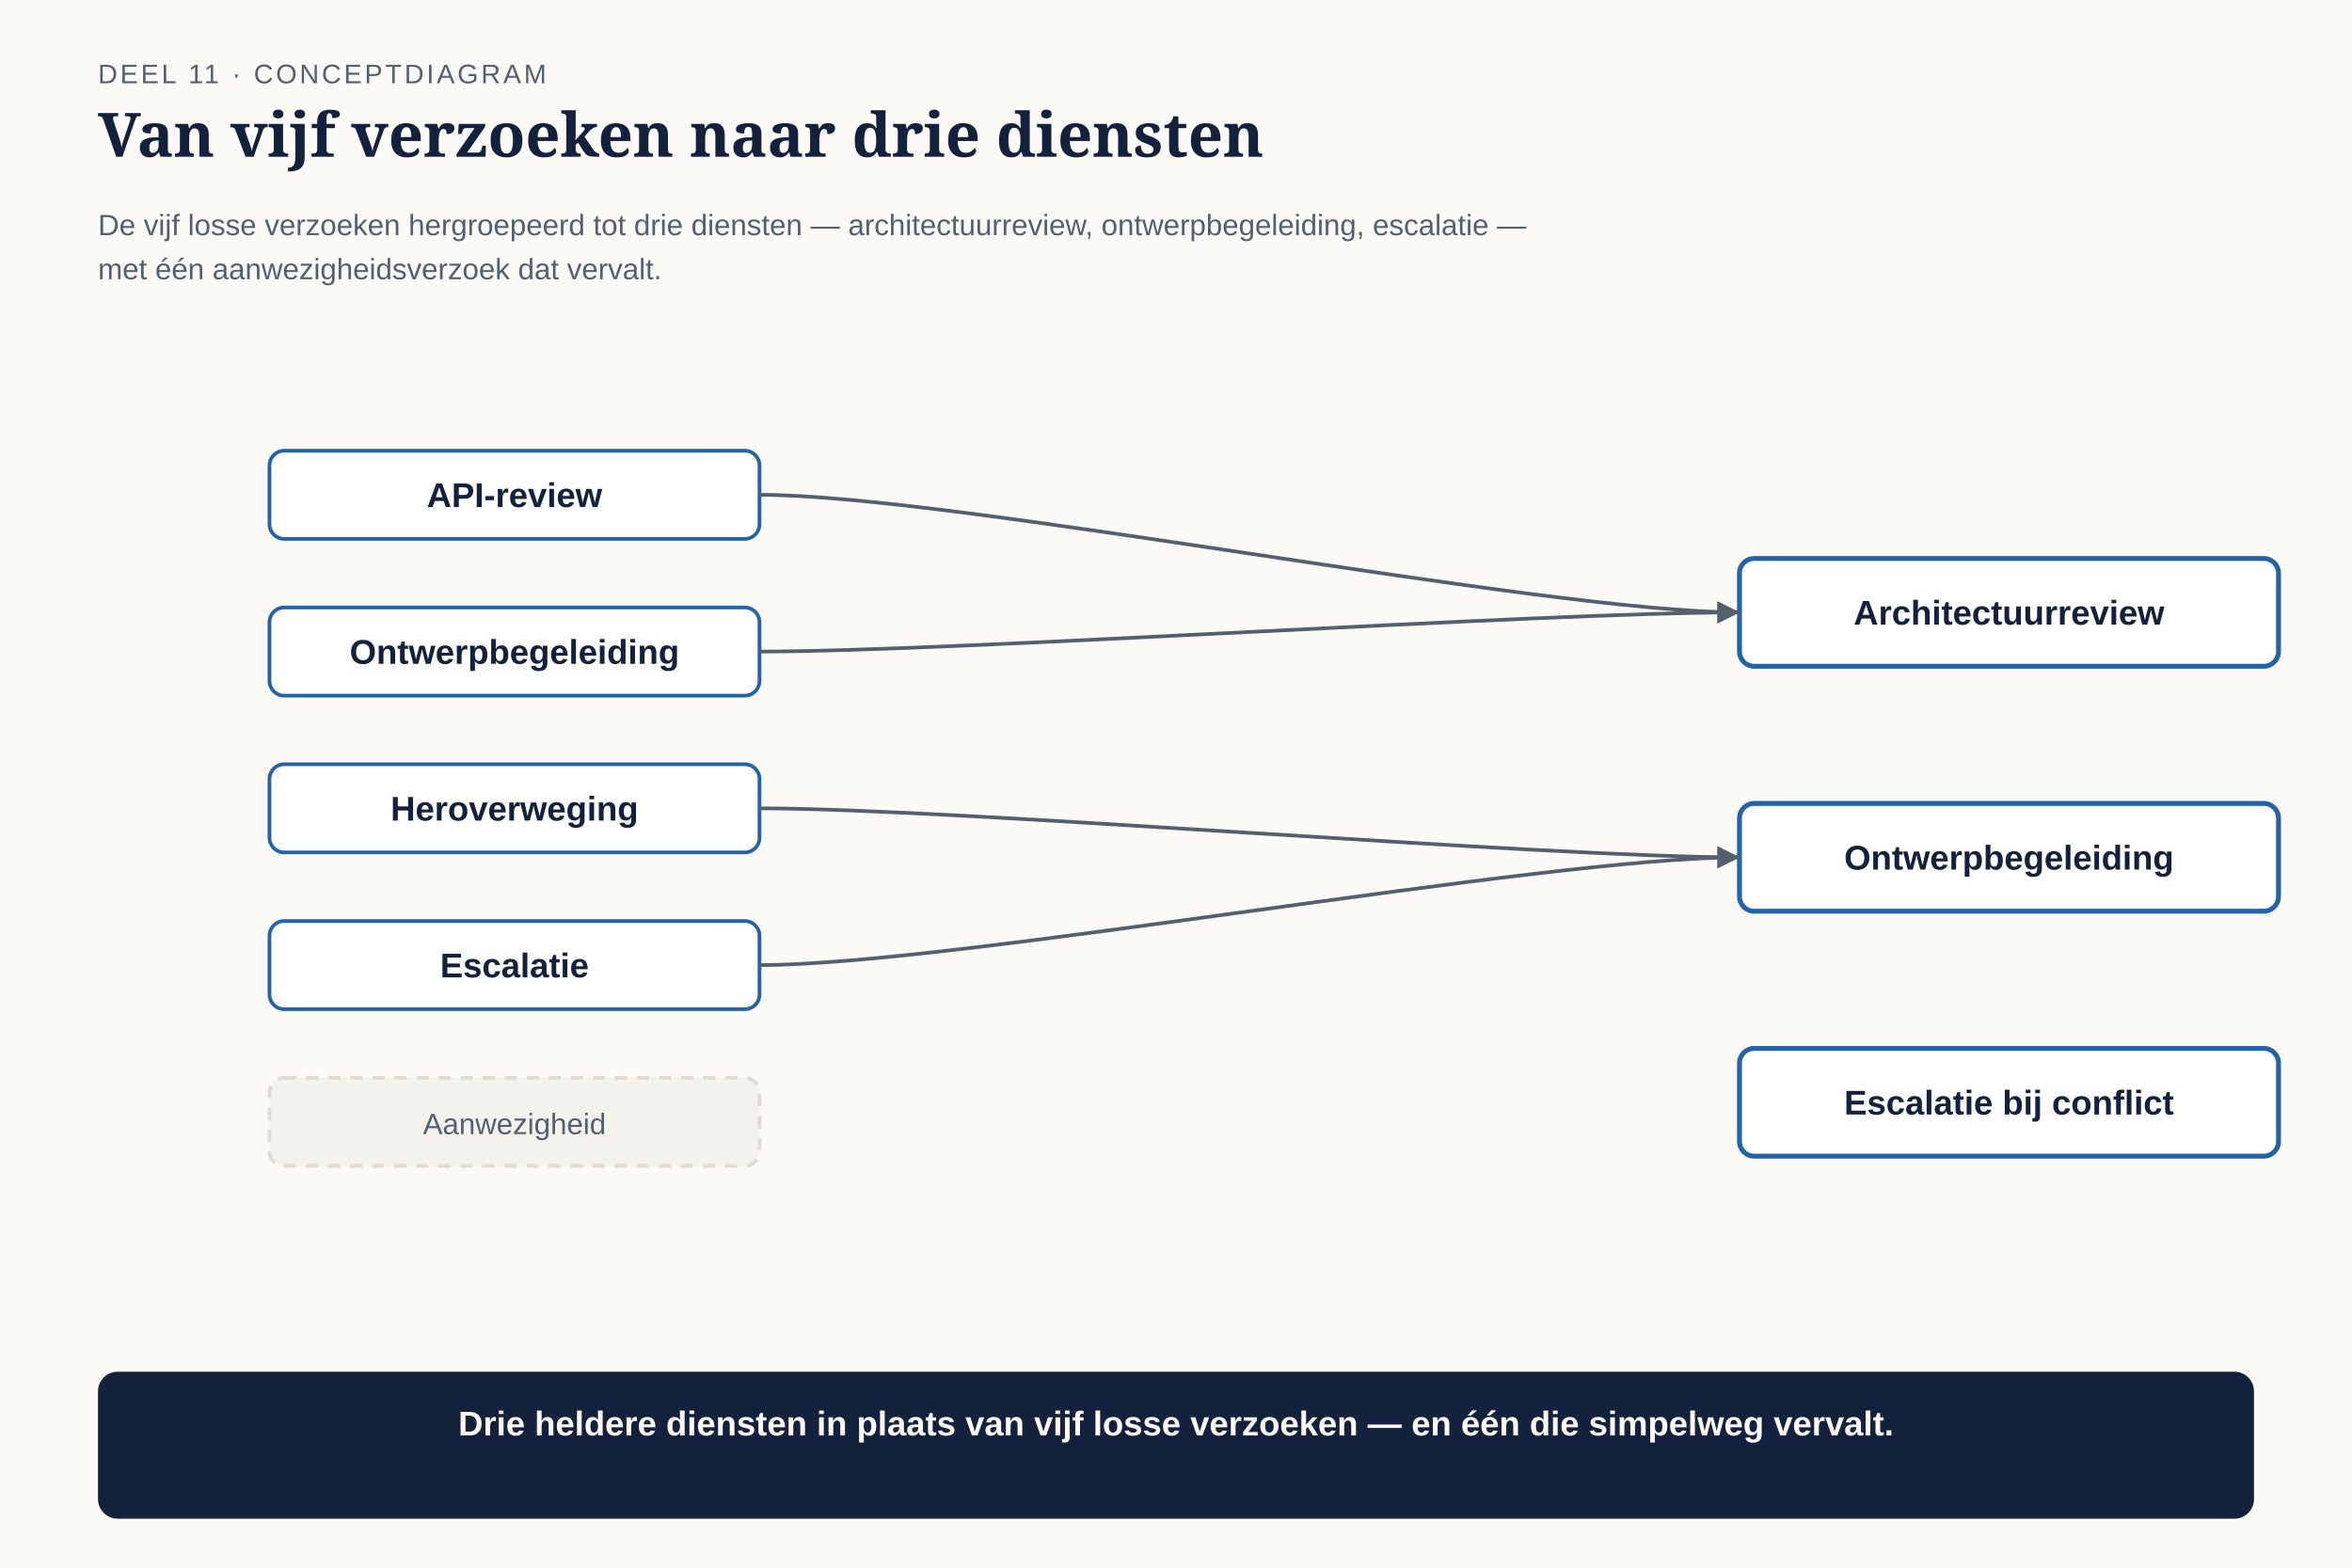
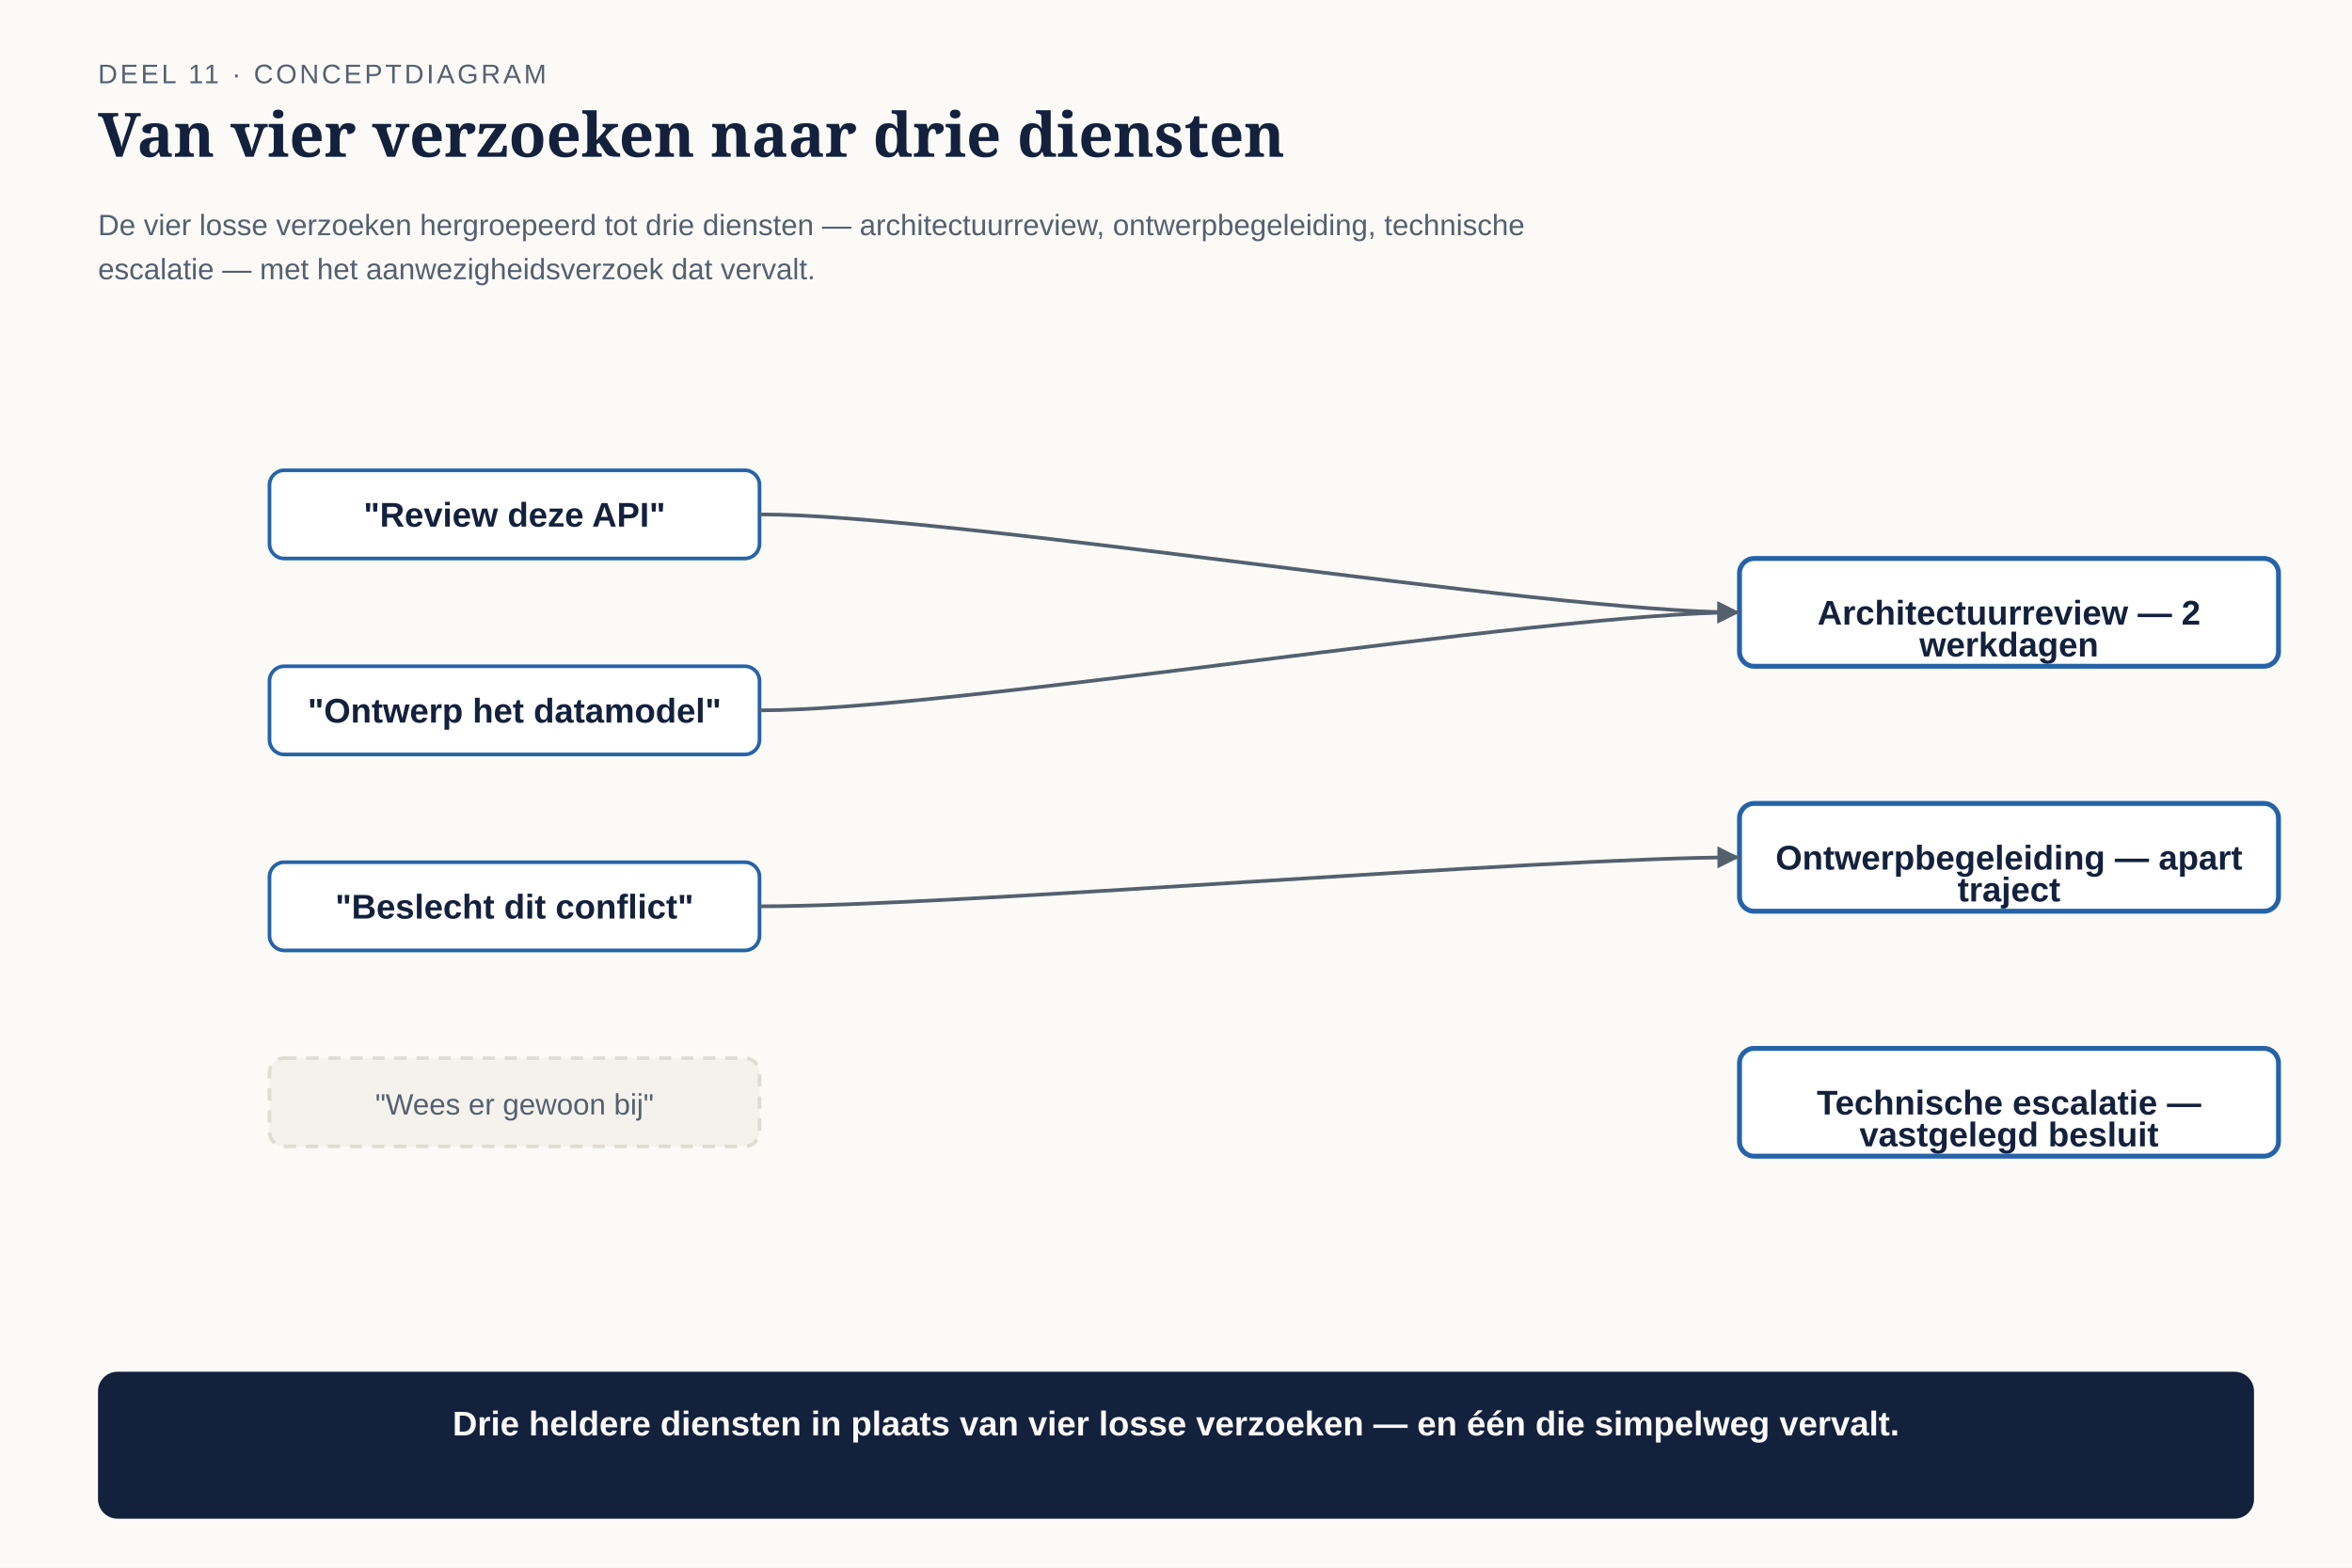
<svg xmlns="http://www.w3.org/2000/svg" viewBox="0 0 960 640" font-family="'DM Sans', Arial, sans-serif" width="960" height="640" preserveAspectRatio="xMidYMid meet">
  <defs>
    <style>
      .paper { fill:#FBFAF7; }
      .label { font-size:14px; font-weight:700; fill:#14213D; }
      .label-light { font-size:14px; font-weight:700; fill:#FBFAF7; }
      .sub { font-size:12px; fill:#55606F; }
      .sub-light { font-size:12px; fill:#DFDCD3; }
      .title { font-family:'Cormorant Garamond', Georgia, serif; font-size:25px; fill:#14213D; font-weight:600; }
      .title-sm { font-family:'Cormorant Garamond', Georgia, serif; font-size:19px; fill:#14213D; font-weight:600; }
      .kicker { font-size:11px; fill:#55606F; letter-spacing:.10em; }
      .arrow { stroke:#2563A8; stroke-width:2; fill:none; marker-end:url(#arrb); }
      .arrow-muted { stroke:#55606F; stroke-width:1.5; fill:none; marker-end:url(#arrm); }
      .arrow-amber { stroke:#E9A13B; stroke-width:2; fill:none; marker-end:url(#arra); }
    </style>
    <marker id="arrb" markerWidth="10" markerHeight="10" refX="6" refY="3" orient="auto">
      <path d="M0,0 L6,3 L0,6 Z" fill="#2563A8" />
    </marker>
    <marker id="arrm" markerWidth="10" markerHeight="10" refX="6" refY="3" orient="auto">
      <path d="M0,0 L6,3 L0,6 Z" fill="#55606F" />
    </marker>
    <marker id="arra" markerWidth="10" markerHeight="10" refX="6" refY="3" orient="auto">
      <path d="M0,0 L6,3 L0,6 Z" fill="#E9A13B" />
    </marker>
  </defs>
  <rect width="960" height="640" class="paper" />
  <text x="40" y="34" class="kicker">DEEL 11 · CONCEPTDIAGRAM</text>
-   <text x="40" y="64" class="title">Van vijf verzoeken naar drie diensten</text>
-   <text x="40" y="96" class="sub">De vijf losse verzoeken hergroepeerd tot drie diensten — architectuurreview, ontwerpbegeleiding, escalatie —</text>
-   <text x="40" y="114" class="sub">met één aanwezigheidsverzoek dat vervalt.</text>
-   <rect x="110" y="184" width="200" height="36" rx="6" fill="#FFFFFF" stroke="#2563A8" stroke-width="1.5" />
-   <text x="210" y="207" text-anchor="middle" class="label">API-review</text>
-   <rect x="110" y="248" width="200" height="36" rx="6" fill="#FFFFFF" stroke="#2563A8" stroke-width="1.5" />
-   <text x="210" y="271" text-anchor="middle" class="label">Ontwerpbegeleiding</text>
-   <rect x="110" y="312" width="200" height="36" rx="6" fill="#FFFFFF" stroke="#2563A8" stroke-width="1.5" />
-   <text x="210" y="335" text-anchor="middle" class="label">Heroverweging</text>
-   <rect x="110" y="376" width="200" height="36" rx="6" fill="#FFFFFF" stroke="#2563A8" stroke-width="1.5" />
-   <text x="210" y="399" text-anchor="middle" class="label">Escalatie</text>
-   <rect x="110" y="440" width="200" height="36" rx="6" fill="#F4F2EC" stroke="#DFDCD3" stroke-width="1.5" stroke-dasharray="5,4" />
-   <text x="210" y="463" text-anchor="middle" class="sub">Aanwezigheid</text>
+   <text x="40" y="64" class="title">Van vier verzoeken naar drie diensten</text>
+   <text x="40" y="96" class="sub">De vier losse verzoeken hergroepeerd tot drie diensten — architectuurreview, ontwerpbegeleiding, technische</text>
+   <text x="40" y="114" class="sub">escalatie — met het aanwezigheidsverzoek dat vervalt.</text>
+   <rect x="110" y="192" width="200" height="36" rx="6" fill="#FFFFFF" stroke="#2563A8" stroke-width="1.5" />
+   <text x="210" y="215" text-anchor="middle" class="label">"Review deze API"</text>
+   <rect x="110" y="272" width="200" height="36" rx="6" fill="#FFFFFF" stroke="#2563A8" stroke-width="1.5" />
+   <text x="210" y="295" text-anchor="middle" class="label">"Ontwerp het datamodel"</text>
+   <rect x="110" y="352" width="200" height="36" rx="6" fill="#FFFFFF" stroke="#2563A8" stroke-width="1.5" />
+   <text x="210" y="375" text-anchor="middle" class="label">"Beslecht dit conflict"</text>
+   <rect x="110" y="432" width="200" height="36" rx="6" fill="#F4F2EC" stroke="#DFDCD3" stroke-width="1.5" stroke-dasharray="5,4" />
+   <text x="210" y="455" text-anchor="middle" class="sub">"Wees er gewoon bij"</text>
  <rect x="710" y="228" width="220" height="44" rx="6" fill="#FFFFFF" stroke="#2563A8" stroke-width="2" />
-   <text x="820" y="255" text-anchor="middle" class="label">Architectuurreview</text>
+   <text x="820" y="255" text-anchor="middle" class="label">Architectuurreview — 2</text>
+   <text x="820" y="268" text-anchor="middle" class="label">werkdagen</text>
  <rect x="710" y="328" width="220" height="44" rx="6" fill="#FFFFFF" stroke="#2563A8" stroke-width="2" />
-   <text x="820" y="355" text-anchor="middle" class="label">Ontwerpbegeleiding</text>
+   <text x="820" y="355" text-anchor="middle" class="label">Ontwerpbegeleiding — apart</text>
+   <text x="820" y="368" text-anchor="middle" class="label">traject</text>
  <rect x="710" y="428" width="220" height="44" rx="6" fill="#FFFFFF" stroke="#2563A8" stroke-width="2" />
-   <text x="820" y="455" text-anchor="middle" class="label">Escalatie bij conflict</text>
-   <path d="M310,202 C390,202 630,250 710,250" class="arrow-muted" />
-   <path d="M310,266 C390,266 630,250 710,250" class="arrow-muted" />
-   <path d="M310,330 C390,330 630,350 710,350" class="arrow-muted" />
-   <path d="M310,394 C390,394 630,350 710,350" class="arrow-muted" />
+   <text x="820" y="455" text-anchor="middle" class="label">Technische escalatie —</text>
+   <text x="820" y="468" text-anchor="middle" class="label">vastgelegd besluit</text>
+   <path d="M310,210 C390,210 630,250 710,250" class="arrow-muted" />
+   <path d="M310,290 C390,290 630,250 710,250" class="arrow-muted" />
+   <path d="M310,370 C390,370 630,350 710,350" class="arrow-muted" />
  <rect x="40" y="560" width="880" height="60" rx="8" fill="#14213D" />
-   <text x="480" y="586" text-anchor="middle" class="label-light">Drie heldere diensten in plaats van vijf losse verzoeken — en één die simpelweg vervalt.</text>
+   <text x="480" y="586" text-anchor="middle" class="label-light">Drie heldere diensten in plaats van vier losse verzoeken — en één die simpelweg vervalt.</text>
</svg>
